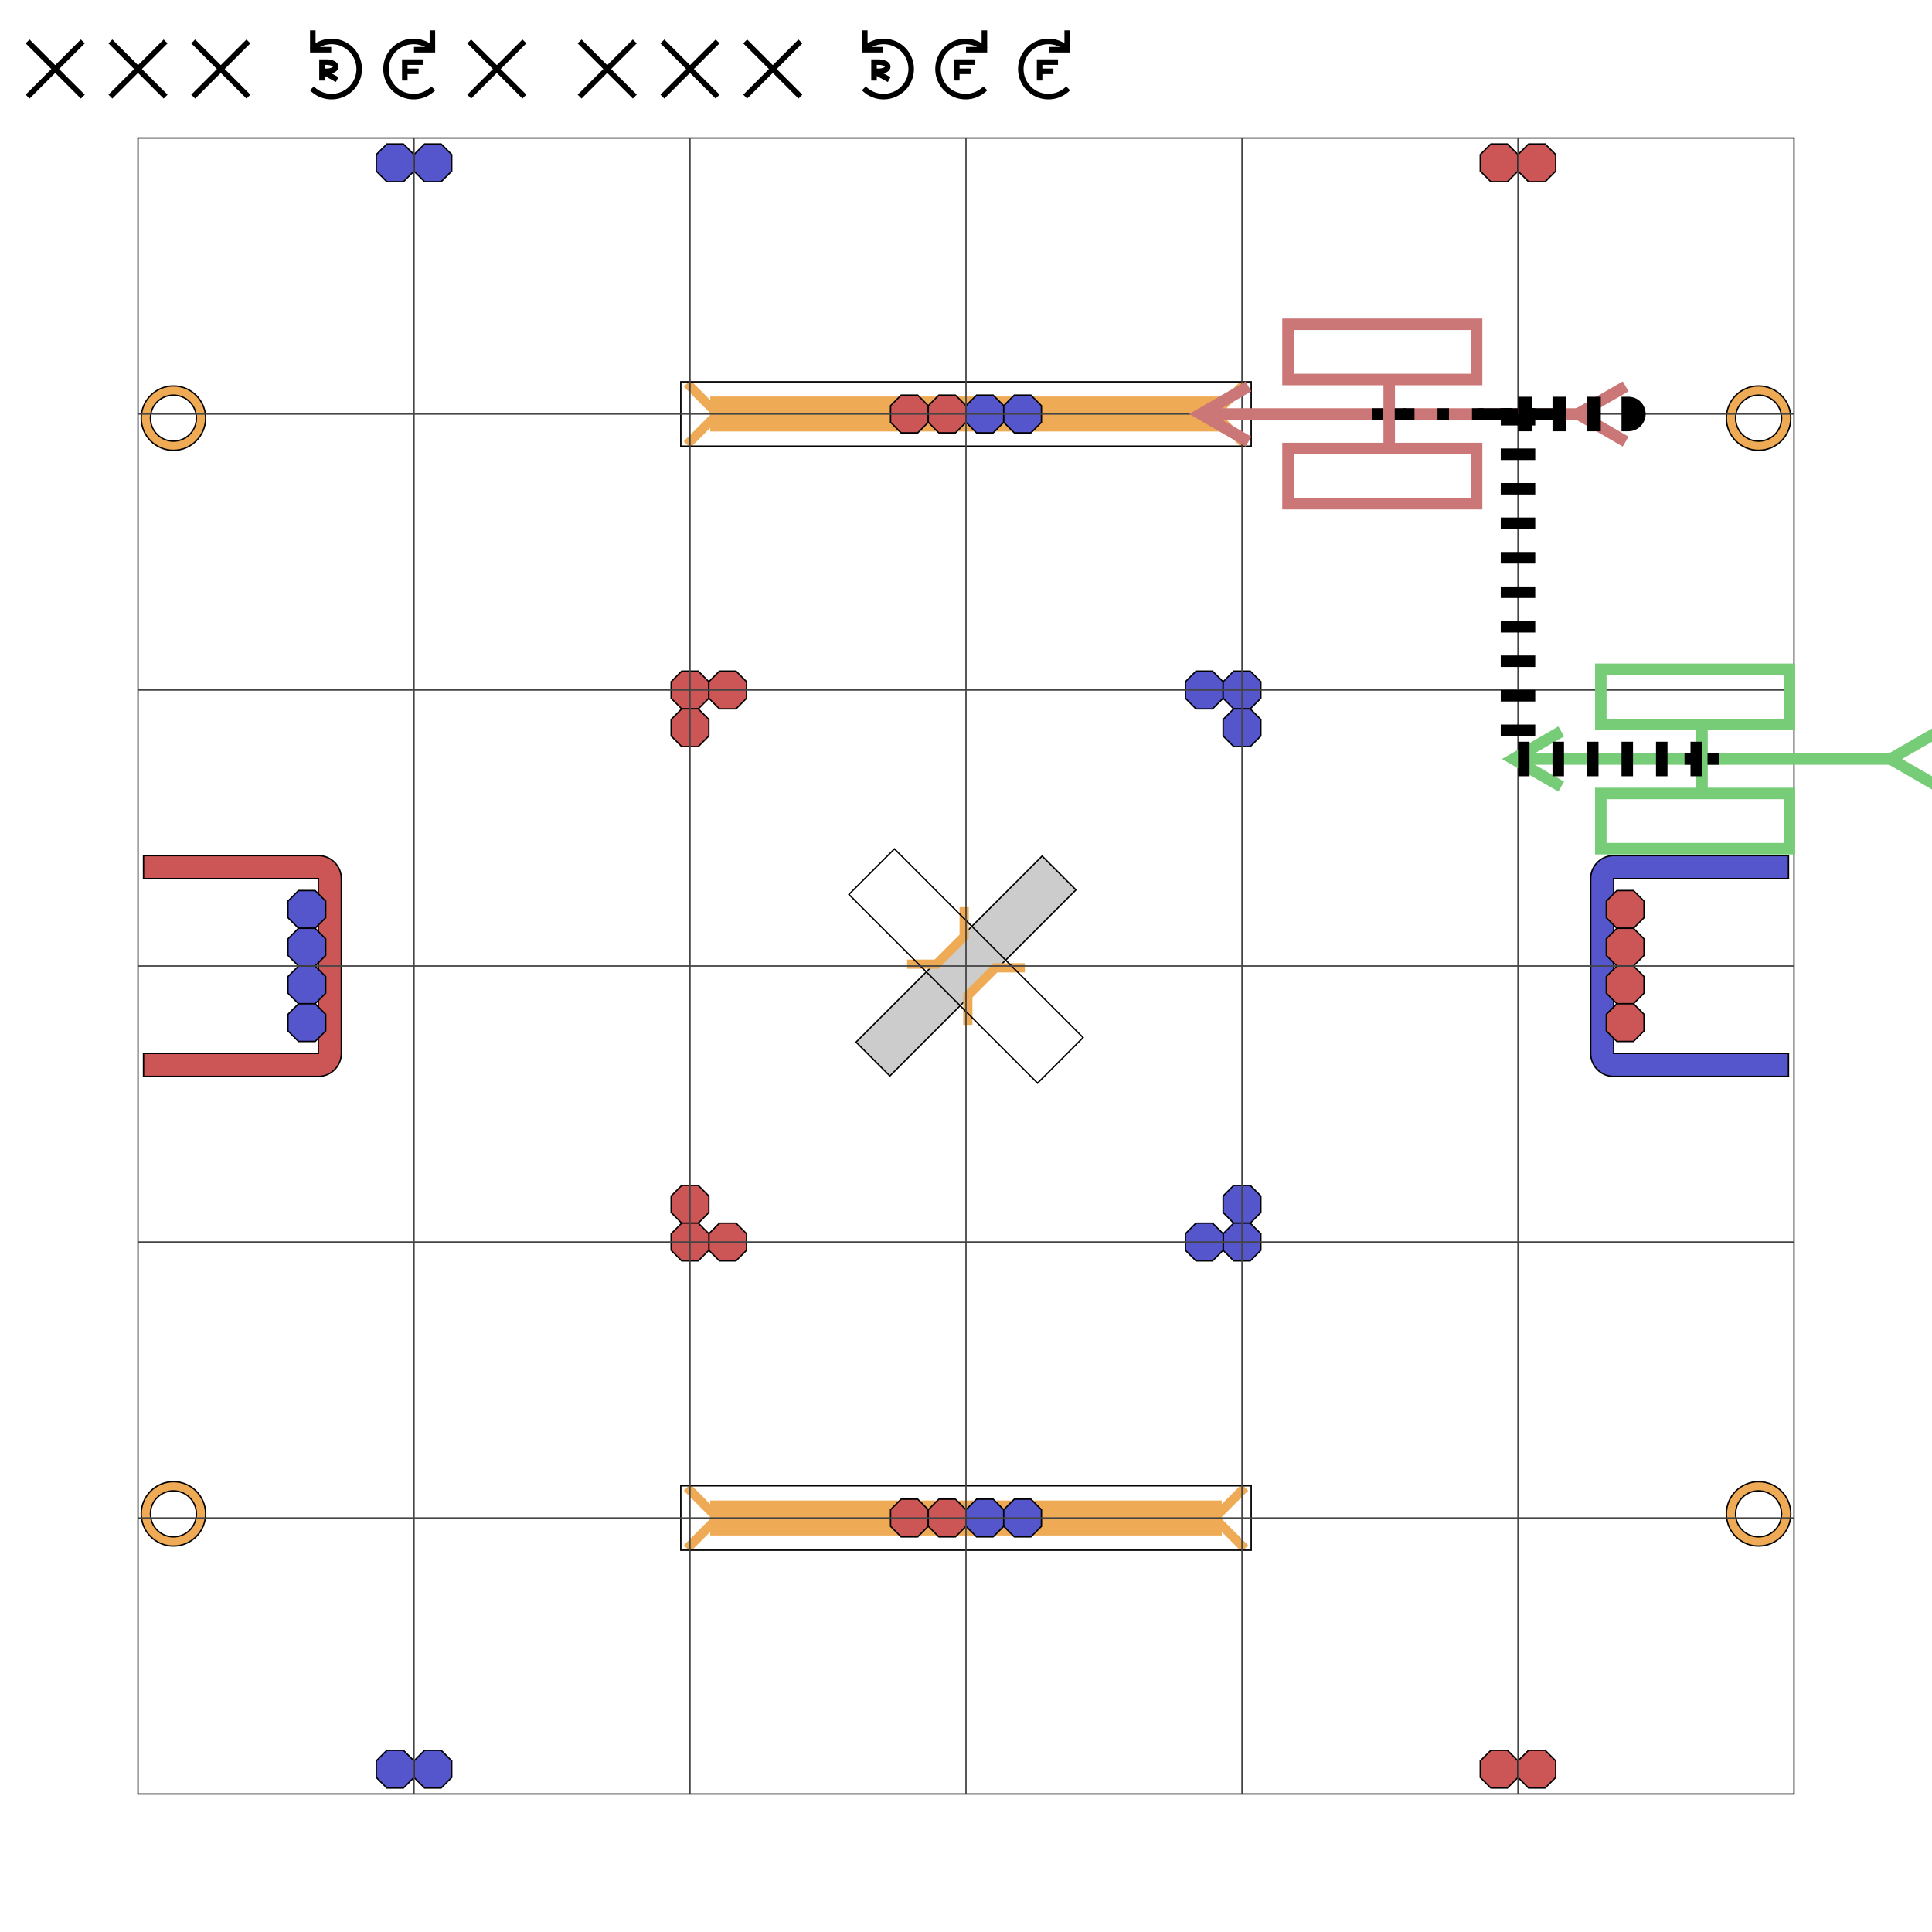
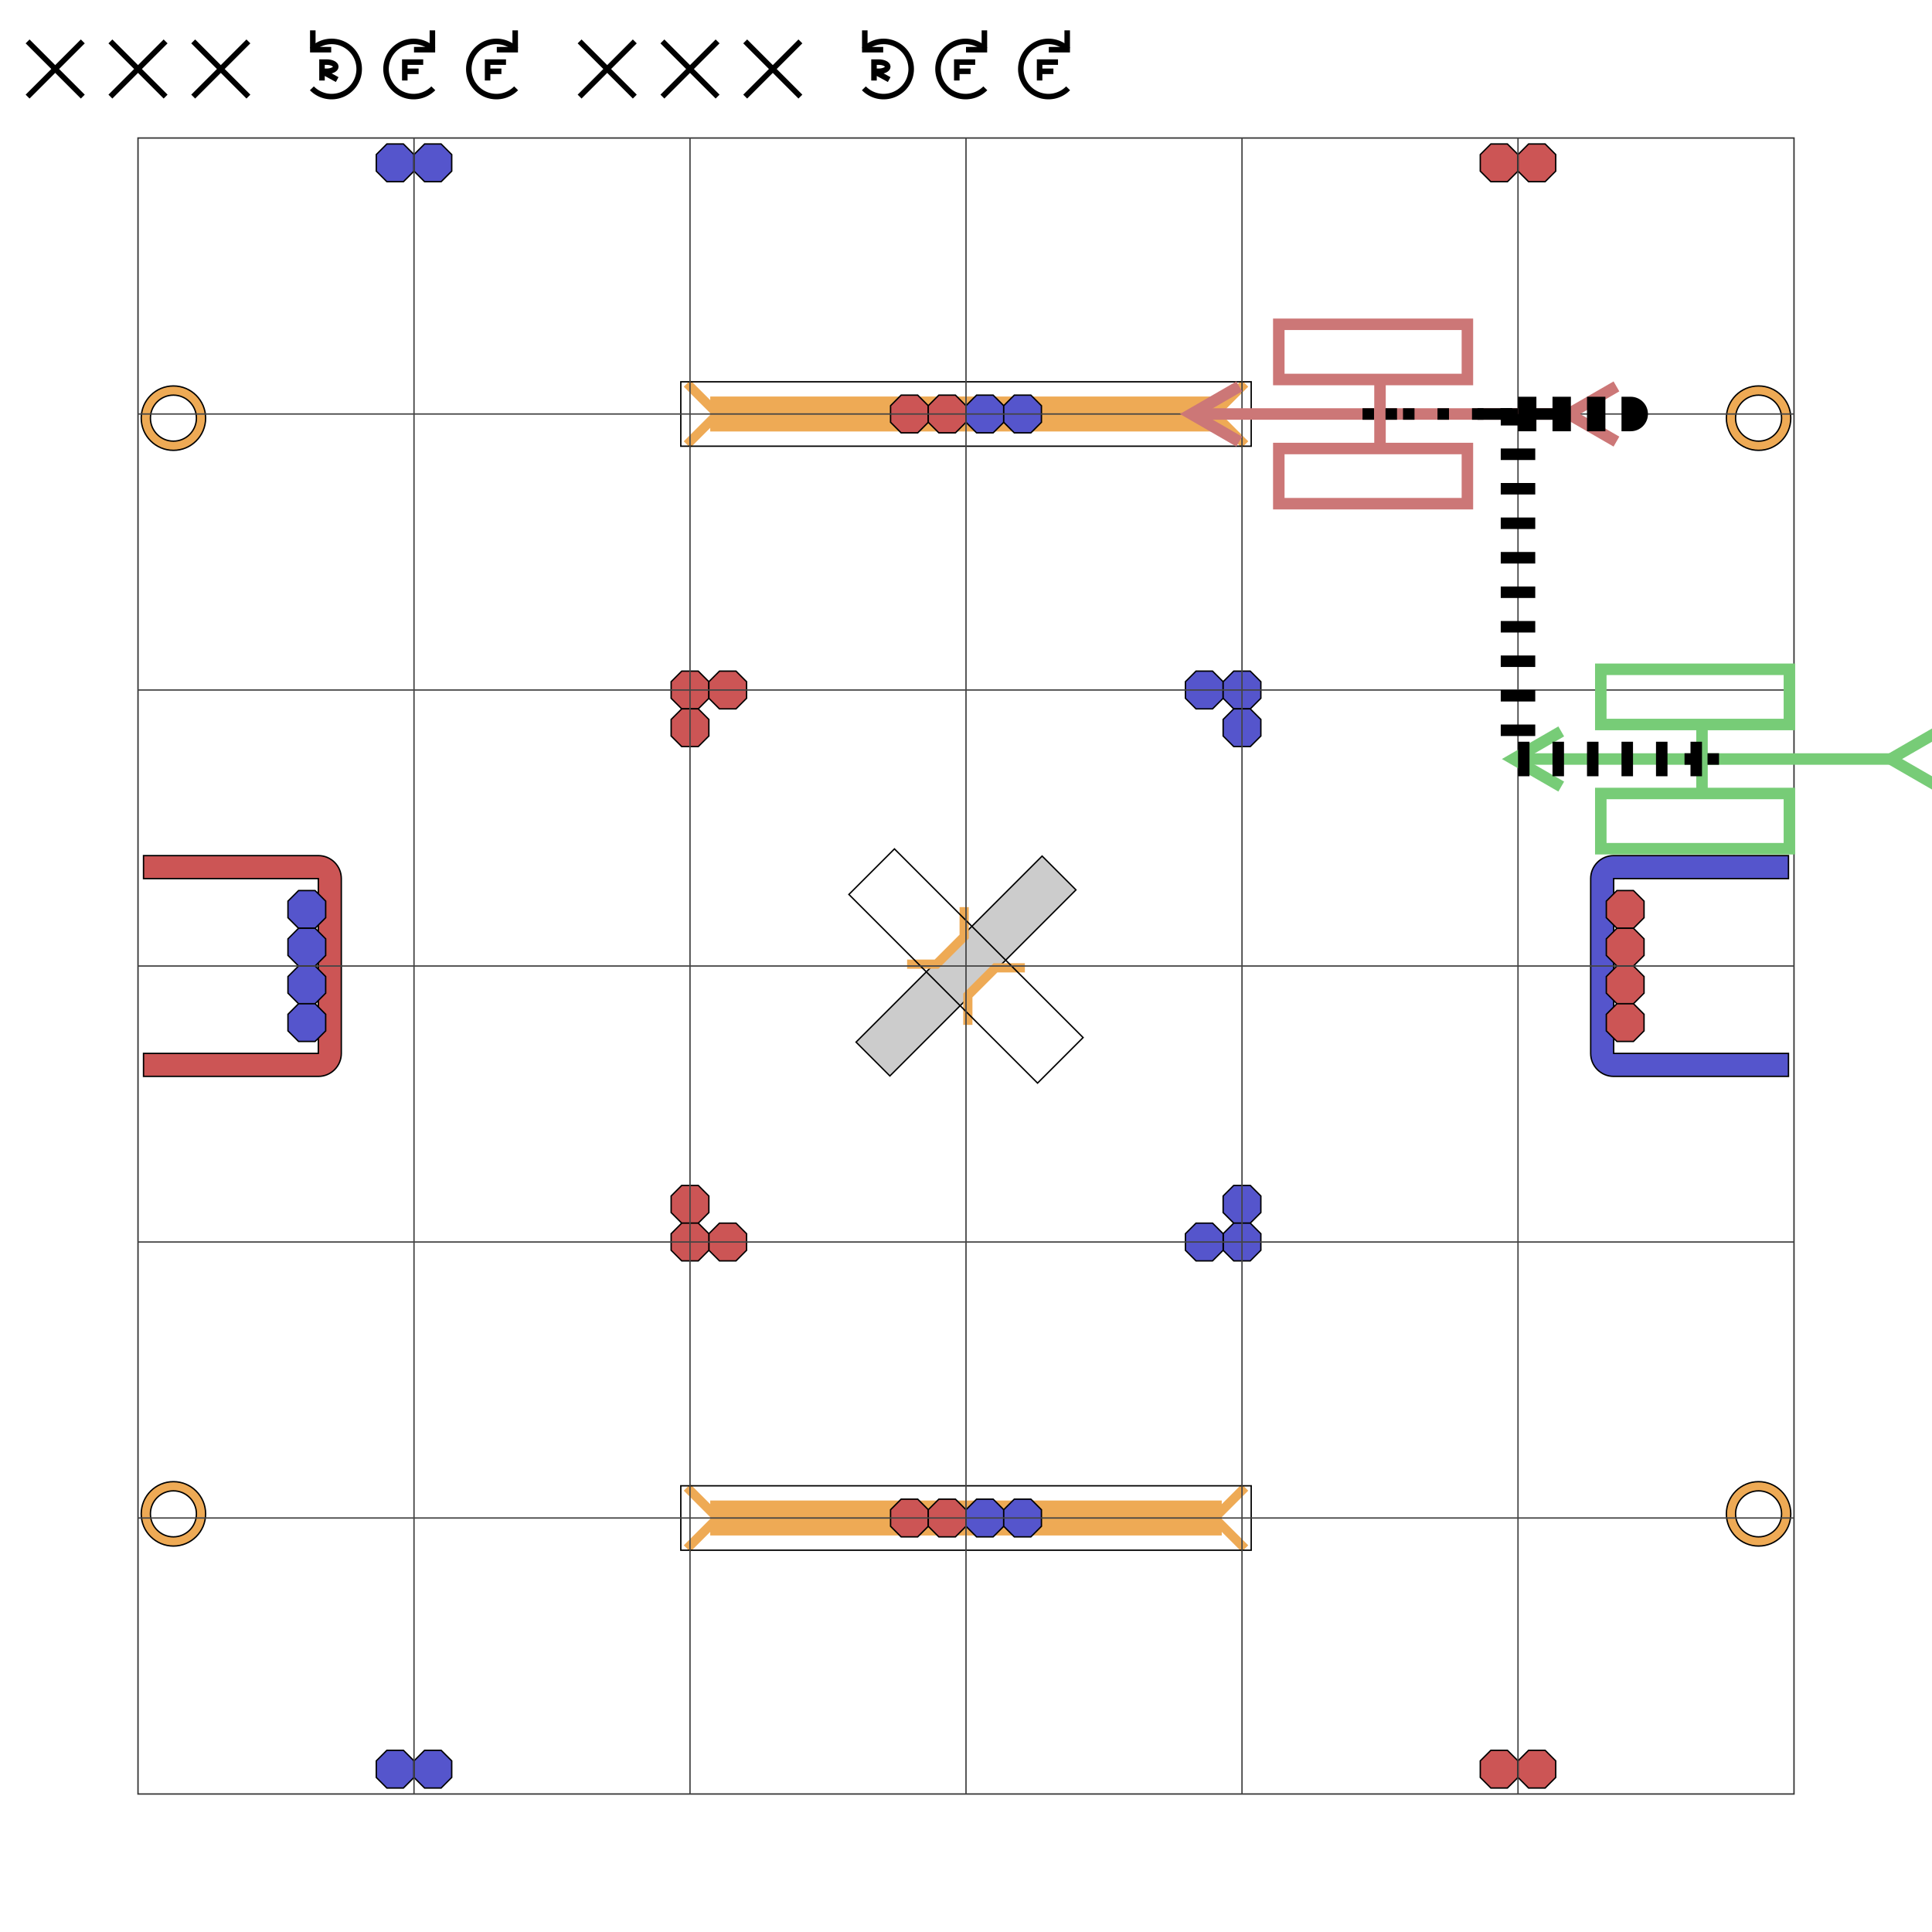
<svg xmlns="http://www.w3.org/2000/svg" version="1.1" width="600" height="600" viewBox="-2100 -2100 4200 4200">
  <g transform="scale(1, -1)">
    <rect x="-2100" y="-2100" width="4200" height="4200" fill="#ffffff" />
    <rect x="-1800" y="-1800" width="3600" height="3600" fill="none" stroke="#333333" stroke-width="3" />
    <path d="M -1788 240 l 380 0 a 50 50 0 0 0 50 -50 l 0 -380 a 50 50 0 0 0 -50 -50 l -380 0  l 0 50 l 380 0 l 0 380 l -380 0 z" fill="#cc5555" stroke="#000000" stroke-width="3" />
    <path d="M 1788 240 l -380 0 a 50 50 0 0 1 -50 -50 l 0 -380 a 50 50 0 0 1 50 -50 l 380 0  l 0 50 l -380 0 l 0 380 l 380 0 z" fill="#5555cc" stroke="#000000" stroke-width="3" />
    <rect x="-550" y="1200" width="20" height="94" transform="rotate(45, -540, 1200)" fill="#eeaa55" />
    <rect x="-550" y="1200" width="20" height="94" transform="rotate(135, -540, 1200)" fill="#eeaa55" />
    <rect x="530" y="1200" width="20" height="94" transform="rotate(-45, 540, 1200)" fill="#eeaa55" />
    <rect x="530" y="1200" width="20" height="94" transform="rotate(-135, 540, 1200)" fill="#eeaa55" />
    <rect x="-550" y="-1200" width="20" height="94" transform="rotate(45, -540, -1200)" fill="#eeaa55" />
    <rect x="-550" y="-1200" width="20" height="94" transform="rotate(135, -540, -1200)" fill="#eeaa55" />
    <rect x="530" y="-1200" width="20" height="94" transform="rotate(-45, 540, -1200)" fill="#eeaa55" />
    <rect x="530" y="-1200" width="20" height="94" transform="rotate(-135, 540, -1200)" fill="#eeaa55" />
    <rect x="-556" y="1162" width="1112" height="76" fill="#eeaa55" />
    <rect x="-620" y="1130" width="1240" height="140" fill="none" stroke="#000000" stroke-width="3" />
    <rect x="-556" y="-1238" width="1112" height="76" fill="#eeaa55" />
    <rect x="-620" y="-1270" width="1240" height="140" fill="none" stroke="#000000" stroke-width="3" />
    <rect x="-286" y="-52" width="572" height="104" transform="rotate(45)" fill="#cccccc" stroke="#000000" stroke-width="3" />
    <polyline points="-128,4 -64,4 -4,64 -4,128" fill="none" stroke="#eeaa55" stroke-width="20" />
    <polyline points="128,-4 64,-4 4,-64 4,-128" fill="none" stroke="#eeaa55" stroke-width="20" />
    <rect x="-290" y="-70" width="580" height="140" transform="rotate(-45)" fill="none" stroke="#000000" stroke-width="3" />
    <path d="M 1118,1728 l 0 36 l 23 23 l 36 0 l 23 -23 l  0 -36 l -23 -23 l -36 0 l -23 23 z" fill="#cc5555" stroke="#000000" stroke-width="3" fill-rule="evenodd" />
    <path d="M 1200,1728 l 0 36 l 23 23 l 36 0 l 23 -23 l  0 -36 l -23 -23 l -36 0 l -23 23 z" fill="#cc5555" stroke="#000000" stroke-width="3" fill-rule="evenodd" />
    <path d="M -164,1182 l 0 36 l 23 23 l 36 0 l 23 -23 l  0 -36 l -23 -23 l -36 0 l -23 23 z" fill="#cc5555" stroke="#000000" stroke-width="3" fill-rule="evenodd" />
    <path d="M -82,1182 l 0 36 l 23 23 l 36 0 l 23 -23 l  0 -36 l -23 -23 l -36 0 l -23 23 z" fill="#cc5555" stroke="#000000" stroke-width="3" fill-rule="evenodd" />
    <path d="M -641,582 l 0 36 l 23 23 l 36 0 l 23 -23 l  0 -36 l -23 -23 l -36 0 l -23 23 z" fill="#cc5555" stroke="#000000" stroke-width="3" fill-rule="evenodd" />
    <path d="M -559,582 l 0 36 l 23 23 l 36 0 l 23 -23 l  0 -36 l -23 -23 l -36 0 l -23 23 z" fill="#cc5555" stroke="#000000" stroke-width="3" fill-rule="evenodd" />
    <path d="M -641,500 l 0 36 l 23 23 l 36 0 l 23 -23 l  0 -36 l -23 -23 l -36 0 l -23 23 z" fill="#cc5555" stroke="#000000" stroke-width="3" fill-rule="evenodd" />
    <path d="M 1392,105 l 0 36 l 23 23 l 36 0 l 23 -23 l  0 -36 l -23 -23 l -36 0 l -23 23 z" fill="#cc5555" stroke="#000000" stroke-width="3" fill-rule="evenodd" />
    <path d="M 1392,23 l 0 36 l 23 23 l 36 0 l 23 -23 l  0 -36 l -23 -23 l -36 0 l -23 23 z" fill="#cc5555" stroke="#000000" stroke-width="3" fill-rule="evenodd" />
    <path d="M 1392,-59 l 0 36 l 23 23 l 36 0 l 23 -23 l  0 -36 l -23 -23 l -36 0 l -23 23 z" fill="#cc5555" stroke="#000000" stroke-width="3" fill-rule="evenodd" />
    <path d="M 1392,-141 l 0 36 l 23 23 l 36 0 l 23 -23 l  0 -36 l -23 -23 l -36 0 l -23 23 z" fill="#cc5555" stroke="#000000" stroke-width="3" fill-rule="evenodd" />
    <path d="M -641,-536 l 0 36 l 23 23 l 36 0 l 23 -23 l  0 -36 l -23 -23 l -36 0 l -23 23 z" fill="#cc5555" stroke="#000000" stroke-width="3" fill-rule="evenodd" />
    <path d="M -559,-618 l 0 36 l 23 23 l 36 0 l 23 -23 l  0 -36 l -23 -23 l -36 0 l -23 23 z" fill="#cc5555" stroke="#000000" stroke-width="3" fill-rule="evenodd" />
    <path d="M -641,-618 l 0 36 l 23 23 l 36 0 l 23 -23 l  0 -36 l -23 -23 l -36 0 l -23 23 z" fill="#cc5555" stroke="#000000" stroke-width="3" fill-rule="evenodd" />
    <path d="M -164,-1218 l 0 36 l 23 23 l 36 0 l 23 -23 l  0 -36 l -23 -23 l -36 0 l -23 23 z" fill="#cc5555" stroke="#000000" stroke-width="3" fill-rule="evenodd" />
    <path d="M -82,-1218 l 0 36 l 23 23 l 36 0 l 23 -23 l  0 -36 l -23 -23 l -36 0 l -23 23 z" fill="#cc5555" stroke="#000000" stroke-width="3" fill-rule="evenodd" />
    <path d="M 1118,-1764 l 0 36 l 23 23 l 36 0 l 23 -23 l  0 -36 l -23 -23 l -36 0 l -23 23 z" fill="#cc5555" stroke="#000000" stroke-width="3" fill-rule="evenodd" />
    <path d="M 1200,-1764 l 0 36 l 23 23 l 36 0 l 23 -23 l  0 -36 l -23 -23 l -36 0 l -23 23 z" fill="#cc5555" stroke="#000000" stroke-width="3" fill-rule="evenodd" />
    <path d="M -1282,1728 l 0 36 l 23 23 l 36 0 l 23 -23 l  0 -36 l -23 -23 l -36 0 l -23 23 z" fill="#5555cc" stroke="#000000" stroke-width="3" fill-rule="evenodd" />
    <path d="M -1200,1728 l 0 36 l 23 23 l 36 0 l 23 -23 l  0 -36 l -23 -23 l -36 0 l -23 23 z" fill="#5555cc" stroke="#000000" stroke-width="3" fill-rule="evenodd" />
    <path d="M 0,1182 l 0 36 l 23 23 l 36 0 l 23 -23 l  0 -36 l -23 -23 l -36 0 l -23 23 z" fill="#5555cc" stroke="#000000" stroke-width="3" fill-rule="evenodd" />
    <path d="M 82,1182 l 0 36 l 23 23 l 36 0 l 23 -23 l  0 -36 l -23 -23 l -36 0 l -23 23 z" fill="#5555cc" stroke="#000000" stroke-width="3" fill-rule="evenodd" />
    <path d="M 477,582 l 0 36 l 23 23 l 36 0 l 23 -23 l  0 -36 l -23 -23 l -36 0 l -23 23 z" fill="#5555cc" stroke="#000000" stroke-width="3" fill-rule="evenodd" />
    <path d="M 559,582 l 0 36 l 23 23 l 36 0 l 23 -23 l  0 -36 l -23 -23 l -36 0 l -23 23 z" fill="#5555cc" stroke="#000000" stroke-width="3" fill-rule="evenodd" />
    <path d="M 559,500 l 0 36 l 23 23 l 36 0 l 23 -23 l  0 -36 l -23 -23 l -36 0 l -23 23 z" fill="#5555cc" stroke="#000000" stroke-width="3" fill-rule="evenodd" />
    <path d="M -1474,105 l 0 36 l 23 23 l 36 0 l 23 -23 l  0 -36 l -23 -23 l -36 0 l -23 23 z" fill="#5555cc" stroke="#000000" stroke-width="3" fill-rule="evenodd" />
    <path d="M -1474,23 l 0 36 l 23 23 l 36 0 l 23 -23 l  0 -36 l -23 -23 l -36 0 l -23 23 z" fill="#5555cc" stroke="#000000" stroke-width="3" fill-rule="evenodd" />
    <path d="M -1474,-59 l 0 36 l 23 23 l 36 0 l 23 -23 l  0 -36 l -23 -23 l -36 0 l -23 23 z" fill="#5555cc" stroke="#000000" stroke-width="3" fill-rule="evenodd" />
    <path d="M -1474,-141 l 0 36 l 23 23 l 36 0 l 23 -23 l  0 -36 l -23 -23 l -36 0 l -23 23 z" fill="#5555cc" stroke="#000000" stroke-width="3" fill-rule="evenodd" />
    <path d="M 559,-536 l 0 36 l 23 23 l 36 0 l 23 -23 l  0 -36 l -23 -23 l -36 0 l -23 23 z" fill="#5555cc" stroke="#000000" stroke-width="3" fill-rule="evenodd" />
    <path d="M 559,-618 l 0 36 l 23 23 l 36 0 l 23 -23 l  0 -36 l -23 -23 l -36 0 l -23 23 z" fill="#5555cc" stroke="#000000" stroke-width="3" fill-rule="evenodd" />
    <path d="M 477,-618 l 0 36 l 23 23 l 36 0 l 23 -23 l  0 -36 l -23 -23 l -36 0 l -23 23 z" fill="#5555cc" stroke="#000000" stroke-width="3" fill-rule="evenodd" />
    <path d="M 0,-1218 l 0 36 l 23 23 l 36 0 l 23 -23 l  0 -36 l -23 -23 l -36 0 l -23 23 z" fill="#5555cc" stroke="#000000" stroke-width="3" fill-rule="evenodd" />
    <path d="M 82,-1218 l 0 36 l 23 23 l 36 0 l 23 -23 l  0 -36 l -23 -23 l -36 0 l -23 23 z" fill="#5555cc" stroke="#000000" stroke-width="3" fill-rule="evenodd" />
    <path d="M -1282,-1764 l 0 36 l 23 23 l 36 0 l 23 -23 l  0 -36 l -23 -23 l -36 0 l -23 23 z" fill="#5555cc" stroke="#000000" stroke-width="3" fill-rule="evenodd" />
    <path d="M -1200,-1764 l 0 36 l 23 23 l 36 0 l 23 -23 l  0 -36 l -23 -23 l -36 0 l -23 23 z" fill="#5555cc" stroke="#000000" stroke-width="3" fill-rule="evenodd" />
    <path d="M -1793,1191 a 70 70 0 0 0 140 0 a 70 70 0 0 0 -140 0 z m 20 0 a 50 50 0 0 0 100 0 a 50 50 0 0 0 -100 0 z" fill="#eeaa55" stroke="#000000" stroke-width="3" fill-rule="evenodd" />
    <path d="M 1653,1191 a 70 70 0 0 0 140 0 a 70 70 0 0 0 -140 0 z m 20 0 a 50 50 0 0 0 100 0 a 50 50 0 0 0 -100 0 z" fill="#eeaa55" stroke="#000000" stroke-width="3" fill-rule="evenodd" />
    <path d="M -1793,-1191 a 70 70 0 0 0 140 0 a 70 70 0 0 0 -140 0 z m 20 0 a 50 50 0 0 0 100 0 a 50 50 0 0 0 -100 0 z" fill="#eeaa55" stroke="#000000" stroke-width="3" fill-rule="evenodd" />
    <path d="M 1653,-1191 a 70 70 0 0 0 140 0 a 70 70 0 0 0 -140 0 z m 20 0 a 50 50 0 0 0 100 0 a 50 50 0 0 0 -100 0 z" fill="#eeaa55" stroke="#000000" stroke-width="3" fill-rule="evenodd" />
    <line x1="-1800" y1="-1200" x2="1800" y2="-1200" stroke="#444444" stroke-width="3" />
    <line x1="-1800" y1="-600" x2="1800" y2="-600" stroke="#444444" stroke-width="3" />
    <line x1="-1800" y1="0" x2="1800" y2="0" stroke="#444444" stroke-width="3" />
    <line x1="-1800" y1="600" x2="1800" y2="600" stroke="#444444" stroke-width="3" />
    <line x1="-1800" y1="1200" x2="1800" y2="1200" stroke="#444444" stroke-width="3" />
    <line x1="-1200" y1="-1800" x2="-1200" y2="1800" stroke="#444444" stroke-width="3" />
    <line x1="-600" y1="-1800" x2="-600" y2="1800" stroke="#444444" stroke-width="3" />
    <line x1="0" y1="-1800" x2="0" y2="1800" stroke="#444444" stroke-width="3" />
    <line x1="600" y1="-1800" x2="600" y2="1800" stroke="#444444" stroke-width="3" />
    <line x1="1200" y1="-1800" x2="1200" y2="1800" stroke="#444444" stroke-width="3" />
    <g transform="translate(1600.0 450.0)  rotate(-270)">
      <rect x="-195" y="-190" width="120" height="410" fill="none" stroke="#77cc77" stroke-width="25" />
      <rect x="75" y="-190" width="120" height="410" fill="none" stroke="#77cc77" stroke-width="25" />
      <line x1="-75" y1="0" x2="75" y2="0" stroke="#77cc77" stroke-width="25" />
      <line x1="0" y1="-410" x2="0" y2="410" stroke="#77cc77" stroke-width="25" />
      <polyline points="-60,306 0,410 60,306" fill="none" stroke="#77cc77" stroke-width="25" />
      <polyline points="-60,-514 0,-410 60,-514" fill="none" stroke="#77cc77" stroke-width="25" />
    </g>
-     <g transform="translate(920 1200)  rotate(-270)">
+     <g transform="translate(900 1200)  rotate(-270)">
      <rect x="-195" y="-190" width="120" height="410" fill="none" stroke="#cc7777" stroke-width="25" />
      <rect x="75" y="-190" width="120" height="410" fill="none" stroke="#cc7777" stroke-width="25" />
      <line x1="-75" y1="0" x2="75" y2="0" stroke="#cc7777" stroke-width="25" />
      <line x1="0" y1="-410" x2="0" y2="410" stroke="#cc7777" stroke-width="25" />
      <polyline points="-60,306 0,410 60,306" fill="none" stroke="#cc7777" stroke-width="25" />
      <polyline points="-60,-514 0,-410 60,-514" fill="none" stroke="#cc7777" stroke-width="25" />
    </g>
    <line x1="1562.0" y1="450.0" x2="1637.0" y2="450.0" stroke="#000000" stroke-width="25" stroke-dasharray="25,25">
      <animateTransform attributeName="transform" type="rotate" to="360 1600.0 450.0" dur="2000ms" repeatCount="indefinite" from="0 1600.0 450.0" />
    </line>
    <polyline points="1600.0,450.0 1200,450 1200,1200" fill="none" stroke="#000000" stroke-width="75" stroke-dasharray="25,50" stroke-linejoin="round" stroke-dashoffset="0">
      <animate attributeName="stroke-dashoffset" values="75;0" dur="1000ms" repeatCount="indefinite" />
    </polyline>
    <line x1="1112" y1="1200" x2="1287" y2="1200" stroke="#000000" stroke-width="25" stroke-dasharray="75,25">
      <animateTransform attributeName="transform" type="rotate" to="360 1200 1200" dur="2000ms" repeatCount="indefinite" from="0 1200 1200" />
    </line>
-     <polyline points="1200,1200 1440,1200 1200,1200" fill="none" stroke="#000000" stroke-width="75" stroke-dasharray="25,50" stroke-linejoin="round" stroke-dashoffset="0">
+     <polyline points="1200,1200 1445,1200 1200,1200" fill="none" stroke="#000000" stroke-width="75" stroke-dasharray="25,50" stroke-linejoin="round" stroke-dashoffset="0">
      <animate attributeName="stroke-dashoffset" values="75;0" dur="1000ms" repeatCount="indefinite" />
    </polyline>
    <line x1="1162" y1="1200" x2="1237" y2="1200" stroke="#000000" stroke-width="25" stroke-dasharray="25,25">
      <animateTransform attributeName="transform" type="rotate" to="360 1200 1200" dur="2000ms" repeatCount="indefinite" from="0 1200 1200" />
    </line>
    <line x1="1162" y1="1200" x2="1237" y2="1200" stroke="#000000" stroke-width="25" stroke-dasharray="25,25">
      <animateTransform attributeName="transform" type="rotate" to="360 1200 1200" dur="2000ms" repeatCount="indefinite" from="0 1200 1200" />
    </line>
-     <polyline points="1200,1200 920,1200" fill="none" stroke="#000000" stroke-width="25" stroke-dasharray="25,50" stroke-linejoin="round" stroke-dashoffset="0">
+     <polyline points="1200,1200 900,1200" fill="none" stroke="#000000" stroke-width="25" stroke-dasharray="25,50" stroke-linejoin="round" stroke-dashoffset="0">
      <animate attributeName="stroke-dashoffset" values="75;0" dur="1000ms" repeatCount="indefinite" />
    </polyline>
-     <line x1="882" y1="1200" x2="957" y2="1200" stroke="#000000" stroke-width="25" stroke-dasharray="25,25">
-       <animateTransform attributeName="transform" type="rotate" to="360 920 1200" dur="2000ms" repeatCount="indefinite" from="0 920 1200" />
+     <line x1="862" y1="1200" x2="937" y2="1200" stroke="#000000" stroke-width="25" stroke-dasharray="25,25">
+       <animateTransform attributeName="transform" type="rotate" to="360 900 1200" dur="2000ms" repeatCount="indefinite" from="0 900 1200" />
    </line>
    <line x1="-2040" y1="1890" x2="-1920" y2="2010" stroke="#000000" stroke-width="12" />
    <line x1="-2040" y1="2010" x2="-1920" y2="1890" stroke="#000000" stroke-width="12" />
    <line x1="-1860" y1="1890" x2="-1740" y2="2010" stroke="#000000" stroke-width="12" />
    <line x1="-1860" y1="2010" x2="-1740" y2="1890" stroke="#000000" stroke-width="12" />
    <line x1="-1680" y1="1890" x2="-1560" y2="2010" stroke="#000000" stroke-width="12" />
    <line x1="-1680" y1="2010" x2="-1560" y2="1890" stroke="#000000" stroke-width="12" />
    <path d="M -1422,1908 a 60 60 0 1 1 0 84" fill="none" stroke="#000000" stroke-width="12" />
    <path d="M -1380 1992 l -40 0 l 0 42" fill="none" stroke="#000000" stroke-width="12" />
    <path d="M -1400 1925 l 0 40 l 10 0 a 20 10 0 0 0 0 -20 l -10 0 l 33 -18" fill="none" stroke="#000000" stroke-width="12" />
    <path d="M -1158,1908 a 60 60 0 1 0 0 84" fill="none" stroke="#000000" stroke-width="12" />
    <path d="M -1200 1992 l 40 0 l 0 42" fill="none" stroke="#000000" stroke-width="12" />
    <path d="M -1180,1965 l -40 0 l 0 -40 m 0 20 l 30 0" fill="none" stroke="#000000" stroke-width="12" />
-     <line x1="-1080" y1="1890" x2="-960" y2="2010" stroke="#000000" stroke-width="12" />
-     <line x1="-1080" y1="2010" x2="-960" y2="1890" stroke="#000000" stroke-width="12" />
+     <path d="M -978,1908 a 60 60 0 1 0 0 84" fill="none" stroke="#000000" stroke-width="12" />
+     <path d="M -1020 1992 l 40 0 l 0 42" fill="none" stroke="#000000" stroke-width="12" />
+     <path d="M -1000,1965 l -40 0 l 0 -40 m 0 20 l 30 0" fill="none" stroke="#000000" stroke-width="12" />
    <line x1="-840" y1="1890" x2="-720" y2="2010" stroke="#000000" stroke-width="12" />
    <line x1="-840" y1="2010" x2="-720" y2="1890" stroke="#000000" stroke-width="12" />
    <line x1="-660" y1="1890" x2="-540" y2="2010" stroke="#000000" stroke-width="12" />
    <line x1="-660" y1="2010" x2="-540" y2="1890" stroke="#000000" stroke-width="12" />
    <line x1="-480" y1="1890" x2="-360" y2="2010" stroke="#000000" stroke-width="12" />
    <line x1="-480" y1="2010" x2="-360" y2="1890" stroke="#000000" stroke-width="12" />
    <path d="M -222,1908 a 60 60 0 1 1 0 84" fill="none" stroke="#000000" stroke-width="12" />
    <path d="M -180 1992 l -40 0 l 0 42" fill="none" stroke="#000000" stroke-width="12" />
    <path d="M -200 1925 l 0 40 l 10 0 a 20 10 0 0 0 0 -20 l -10 0 l 33 -18" fill="none" stroke="#000000" stroke-width="12" />
    <path d="M 42,1908 a 60 60 0 1 0 0 84" fill="none" stroke="#000000" stroke-width="12" />
    <path d="M 0 1992 l 40 0 l 0 42" fill="none" stroke="#000000" stroke-width="12" />
    <path d="M 20,1965 l -40 0 l 0 -40 m 0 20 l 30 0" fill="none" stroke="#000000" stroke-width="12" />
    <path d="M 222,1908 a 60 60 0 1 0 0 84" fill="none" stroke="#000000" stroke-width="12" />
    <path d="M 180 1992 l 40 0 l 0 42" fill="none" stroke="#000000" stroke-width="12" />
    <path d="M 200,1965 l -40 0 l 0 -40 m 0 20 l 30 0" fill="none" stroke="#000000" stroke-width="12" />
  </g>
</svg>
